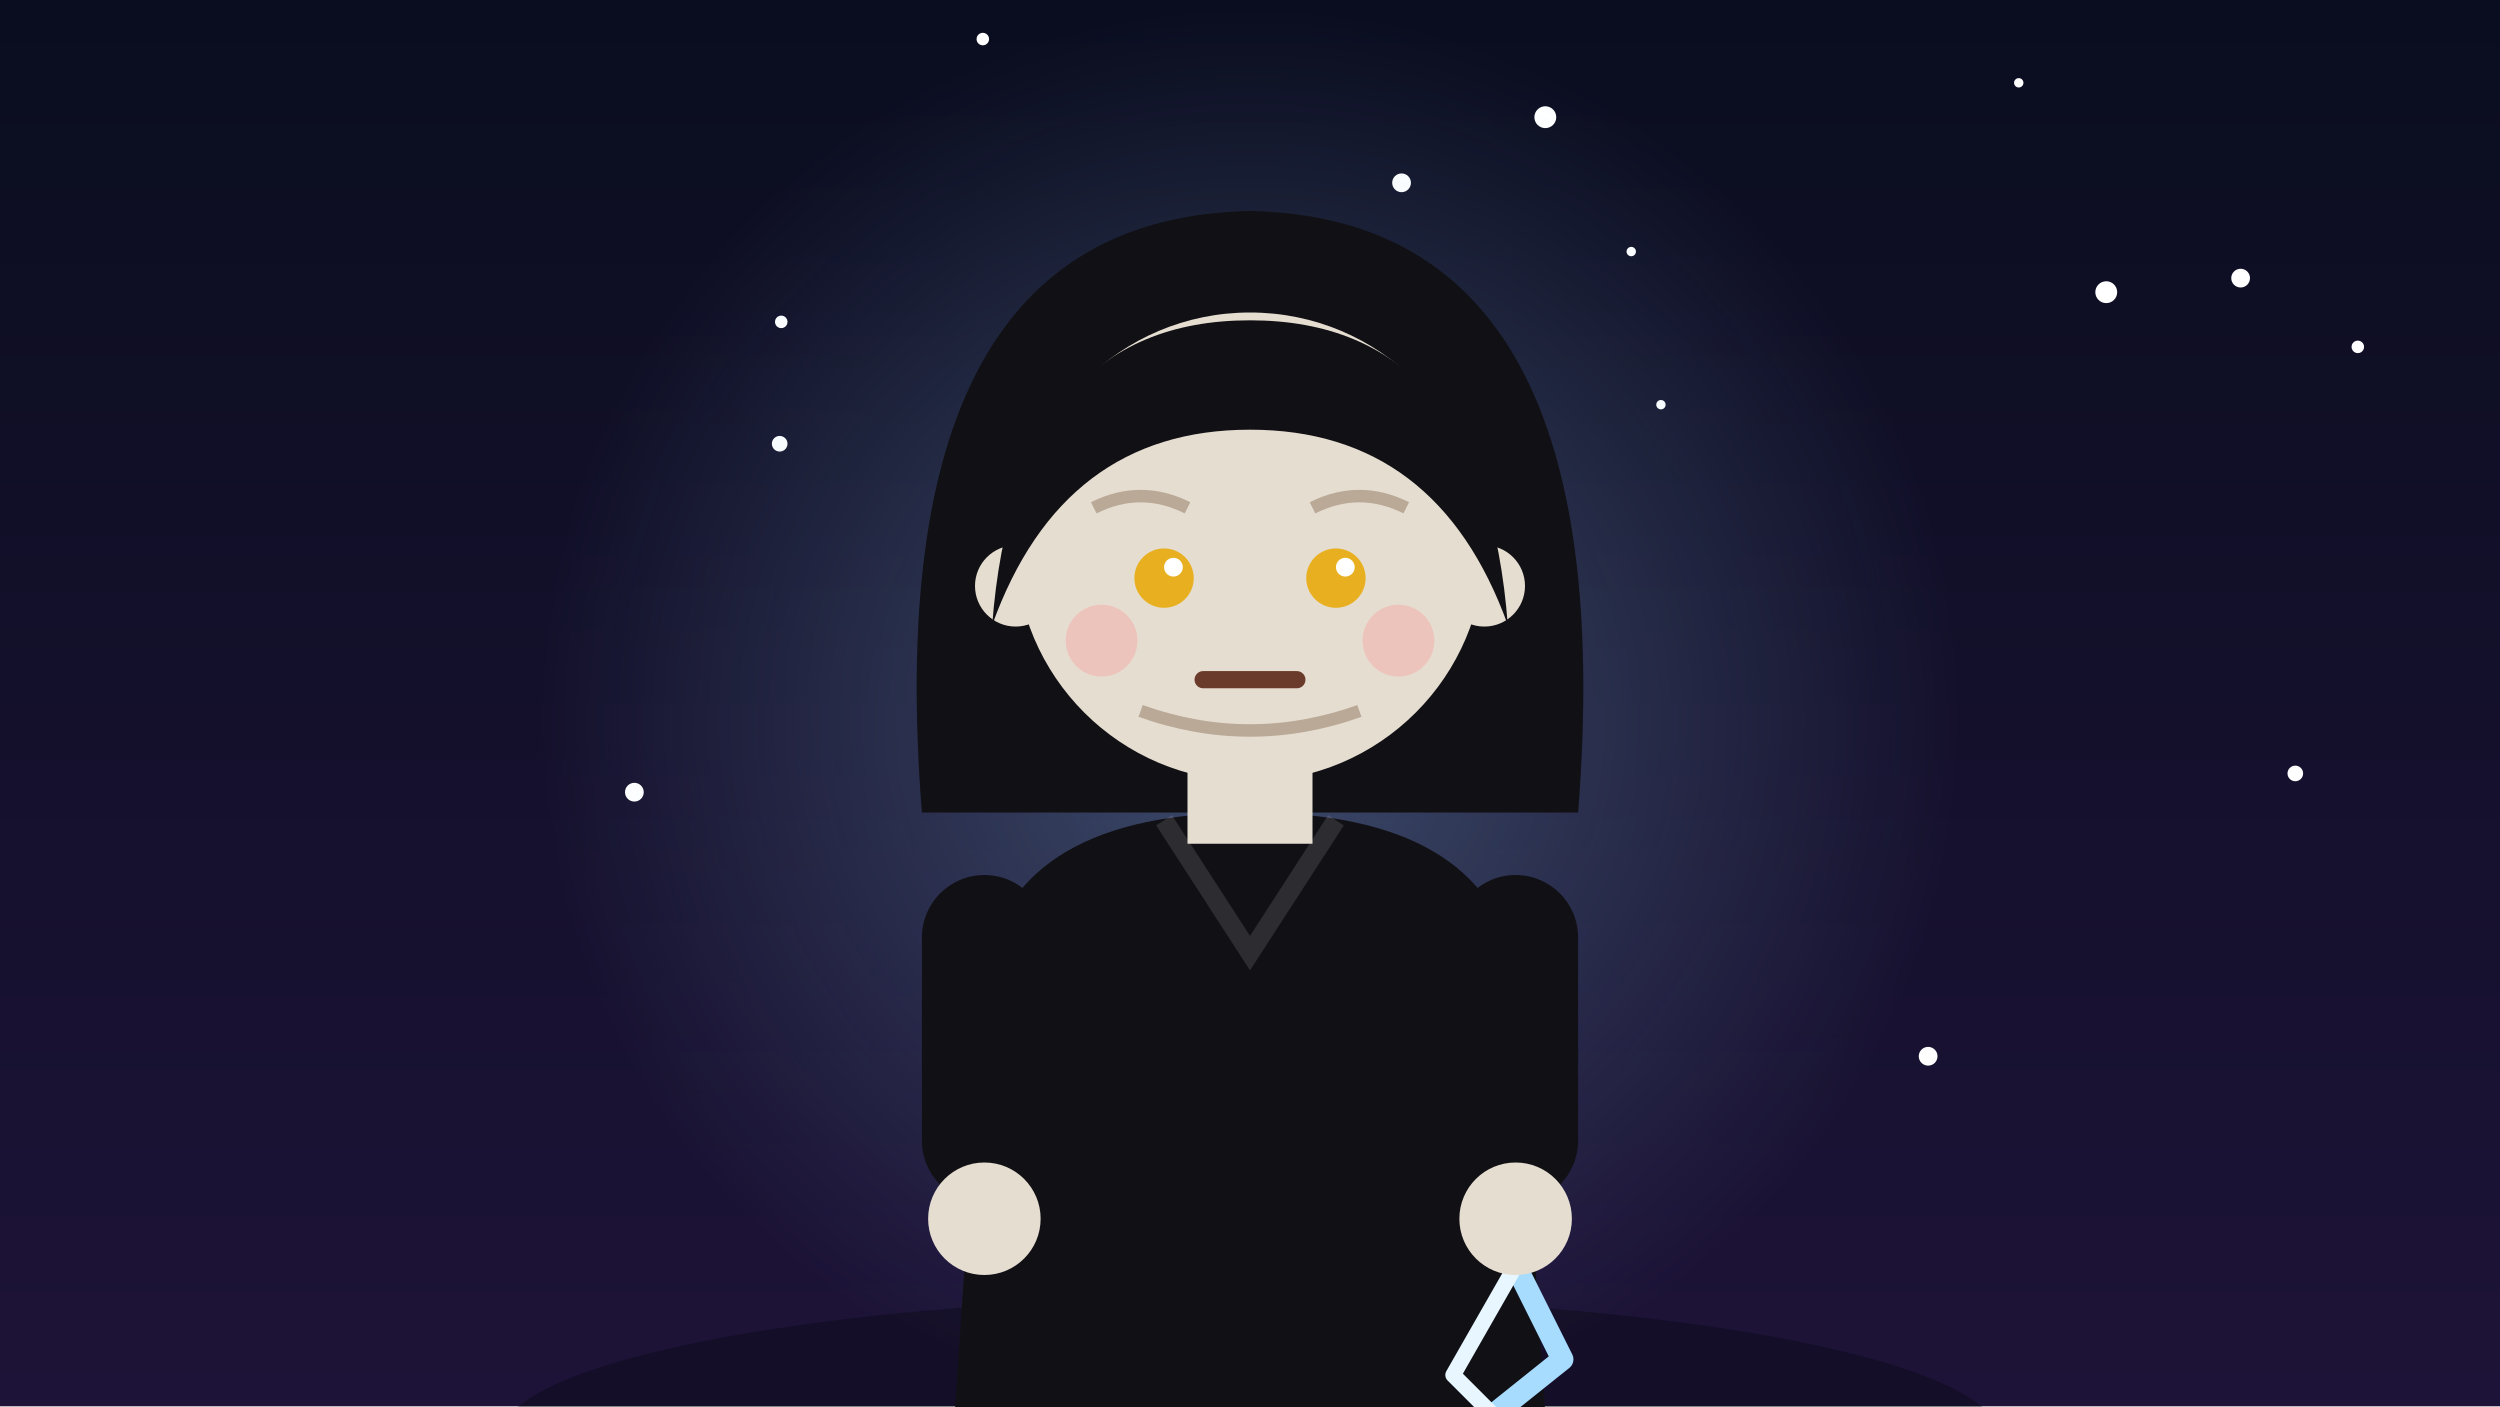
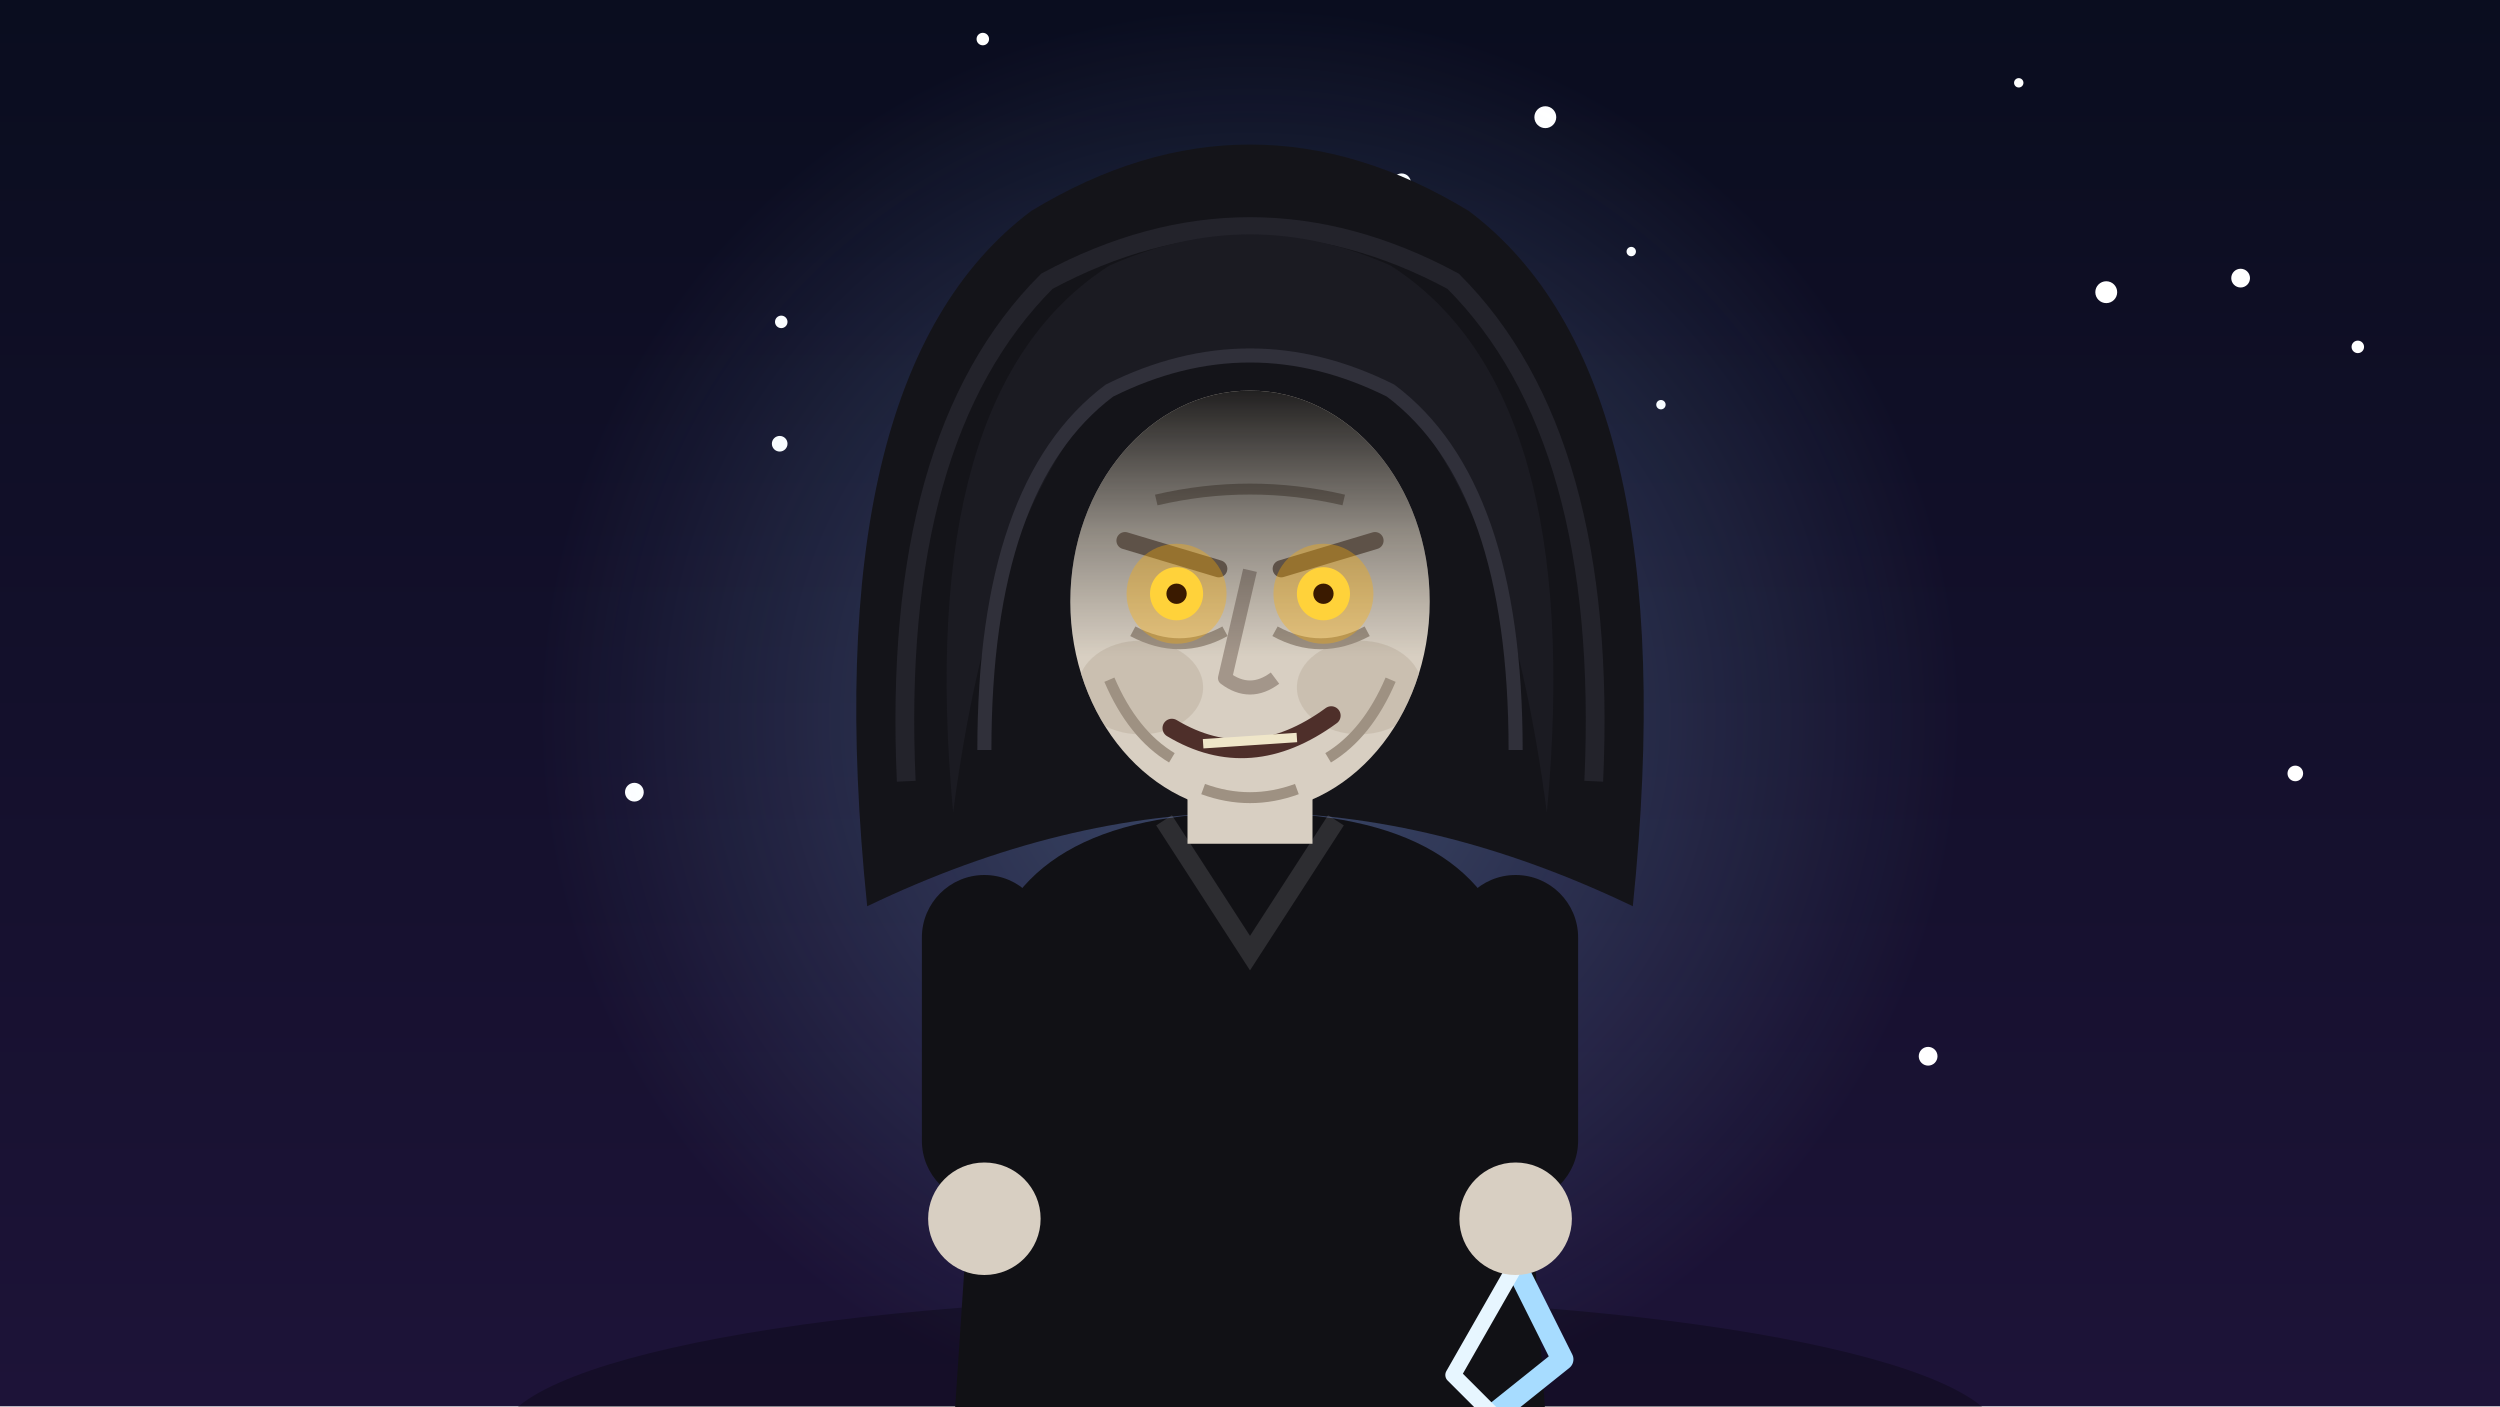
<svg xmlns="http://www.w3.org/2000/svg" viewBox="0 0 160 90" role="img" aria-label="Dark Sidious">
  <style>.tw{animation:tw 3.6s ease-in-out infinite}@keyframes tw{50%{opacity:.2}}
.bob{animation:bob 3.4s ease-in-out infinite}@keyframes bob{50%{transform:translateY(-1.3px)}}
.blink{transform-box:fill-box;transform-origin:center;animation:blink 5s infinite}@keyframes blink{0%,93%,100%{transform:scaleY(1)}96%{transform:scaleY(.1)}}
.glow{animation:glow 1.3s ease-in-out infinite}@keyframes glow{50%{opacity:.72}}
.pulse{animation:pulse 4s ease-in-out infinite}@keyframes pulse{50%{opacity:.55}}
- @media (prefers-reduced-motion:reduce){*{animation:none!important}}.ra{transform-origin:97px 57px;animation:g 3.4s ease-in-out infinite;animation-delay:-1.3s}@keyframes g{0%,100%{transform:rotate(-80deg)}50%{transform:rotate(-90deg)}}.zap{animation:zap 1.6s steps(1) infinite}.z2{animation-delay:-.5s}@keyframes zap{0%,45%,100%{opacity:0}10%,30%{opacity:1}20%{opacity:.35}}.la{transform-origin:63px 58px;animation:la 3.6s ease-in-out infinite}@keyframes la{50%{transform:rotate(5deg)}}.glint{opacity:.15;animation:glint 4s ease-in-out infinite}@keyframes glint{50%{opacity:.75}}.cape{transform-origin:80px 54px;animation:cape 4s ease-in-out infinite}@keyframes cape{50%{transform:skewX(-3deg)}}.led{animation:led 1.4s steps(1) infinite}@keyframes led{50%{opacity:.2}}</style>
+ @media (prefers-reduced-motion:reduce){*{animation:none!important}}.ra{transform-origin:97px 57px;animation:g 3.4s ease-in-out infinite;animation-delay:-1.3s}@keyframes g{0%,100%{transform:rotate(-80deg)}50%{transform:rotate(-90deg)}}.zap{animation:zap 1.6s steps(1) infinite}.z2{animation-delay:-.5s}@keyframes zap{0%,45%,100%{opacity:0}10%,30%{opacity:1}20%{opacity:.35}}.la{transform-origin:63px 58px;animation:la 3.6s ease-in-out infinite}@keyframes la{50%{transform:rotate(5deg)}}.glint{opacity:.15;animation:glint 4s ease-in-out infinite}@keyframes glint{50%{opacity:.75}}.cape{transform-origin:80px 54px;animation:cape 4s ease-in-out infinite}@keyframes cape{50%{transform:skewX(-3deg)}}.led{animation:led 1.4s steps(1) infinite}@keyframes led{50%{opacity:.2}}.evil{animation:evil 2.4s ease-in-out infinite}@keyframes evil{50%{opacity:.45}}</style>
  <defs>
    <linearGradient id="bg" x1="0" y1="0" x2="0" y2="1">
      <stop offset="0" stop-color="#0a0d1f" />
      <stop offset="1" stop-color="#1d1338" />
    </linearGradient>
    <radialGradient id="halo" cx=".5" cy=".5" r=".5">
      <stop offset="0" stop-color="#9fd8ff" stop-opacity=".3" />
      <stop offset="1" stop-color="#9fd8ff" stop-opacity="0" />
    </radialGradient>
  </defs>
  <rect width="160" height="90" fill="url(#bg)" />
  <circle class="tw" cx="123.4" cy="67.6" r="0.6" fill="#fff" style="animation-delay:-0.5s" />
  <circle class="tw" cx="50" cy="20.6" r="0.4" fill="#fff" style="animation-delay:-2.6s" />
  <circle class="tw" cx="86.6" cy="21.4" r="0.7" fill="#fff" style="animation-delay:-2.9s" />
  <circle class="tw" cx="129.2" cy="5.3" r="0.3" fill="#fff" style="animation-delay:-3.6s" />
  <circle class="tw" cx="146.9" cy="49.5" r="0.5" fill="#fff" style="animation-delay:-0.4s" />
  <circle class="tw" cx="98.9" cy="7.5" r="0.7" fill="#fff" style="animation-delay:-0.5s" />
  <circle class="tw" cx="106.3" cy="25.9" r="0.3" fill="#fff" style="animation-delay:-0.9s" />
  <circle class="tw" cx="62.9" cy="2.5" r="0.4" fill="#fff" style="animation-delay:-2.5s" />
  <circle class="tw" cx="49.9" cy="28.4" r="0.5" fill="#fff" style="animation-delay:-2.5s" />
  <circle class="tw" cx="89.7" cy="11.7" r="0.6" fill="#fff" style="animation-delay:-2.2s" />
  <circle class="tw" cx="89" cy="40.3" r="0.7" fill="#fff" style="animation-delay:-3.2s" />
  <circle class="tw" cx="134.8" cy="18.7" r="0.7" fill="#fff" style="animation-delay:-3.8s" />
  <circle class="tw" cx="150.9" cy="22.2" r="0.4" fill="#fff" style="animation-delay:-3.7s" />
  <circle class="tw" cx="104.4" cy="16.1" r="0.3" fill="#fff" style="animation-delay:-1.3s" />
  <circle class="tw" cx="143.4" cy="17.8" r="0.6" fill="#fff" style="animation-delay:-2.7s" />
  <circle class="tw" cx="40.6" cy="50.7" r="0.6" fill="#fff" style="animation-delay:-2s" />
  <circle class="pulse" cx="80" cy="46" r="46" fill="url(#halo)" />
  <ellipse cx="80" cy="92" rx="48" ry="9" fill="#000" opacity=".28" />
  <g class="bob">
-     <path d="M59 52 Q56 14 80 13.5 Q104 14 101 52Z" fill="#111115" />
+     <path d="M55.5 58 Q52 24 66 13.5 Q80 5 94 13.5 Q108 24 104.5 58 Q92 52 80 52 Q68 52 55.5 58Z" fill="#141419" />
+     <path d="M58 50 Q57 28 67 18 Q80 11 93 18 Q103 28 102 50" stroke="#23232b" stroke-width="1.2" fill="none" />
    <path d="M61 92 L63 62 Q65 52 80 52 Q95 52 97 62 L99 92Z" fill="#111115" />
    <path d="M74.5 52.5 L80 61 L85.5 52.5" stroke="rgba(255,255,255,.12)" stroke-width="1.2" fill="none" />
    <g class="la">
      <rect x="59" y="56" width="8" height="21" rx="4" fill="#111115" />
-       <circle cx="63" cy="78" r="3.6" fill="#e6ddd1" />
+       <circle cx="63" cy="78" r="3.6" fill="#d8cfc2" />
    </g>
-     <rect x="76" y="46" width="8" height="8" fill="#e6ddd1" />
-     <circle cx="65" cy="37.5" r="2.6" fill="#e6ddd1" />
-     <circle cx="95" cy="37.5" r="2.6" fill="#e6ddd1" />
-     <circle cx="80" cy="35" r="15" fill="#e6ddd1" />
+     <rect x="76" y="46" width="8" height="8" fill="#d8cfc2" />
+     <defs>
+       <linearGradient id="hoodShade" x1="0" y1="0" x2="0" y2="1">
+         <stop offset="0" stop-color="#050507" stop-opacity=".92" />
+         <stop offset=".55" stop-color="#050507" stop-opacity=".35" />
+         <stop offset="1" stop-color="#050507" stop-opacity="0" />
+       </linearGradient>
+       <clipPath id="face">
+         <ellipse cx="80" cy="38.5" rx="11.5" ry="13.5" />
+       </clipPath>
+     </defs>
+     <ellipse cx="80" cy="38.5" rx="11.5" ry="13.5" fill="#d8cfc2" />
+     <g clip-path="url(#face)">
+       <ellipse cx="73" cy="44" rx="4" ry="3" fill="#bfb3a3" opacity=".55" />
+       <ellipse cx="87" cy="44" rx="4" ry="3" fill="#bfb3a3" opacity=".55" />
+       <path d="M72.5 40.4 Q75.5 42 78.4 40.4 M81.6 40.4 Q84.5 42 87.5 40.4 M71 43.5 Q72.5 47 75 48.5 M89 43.5 Q87.5 47 85 48.5 M77 50.5 Q80 51.6 83 50.5 M74 32 Q80 30.6 86 32" stroke="#9e9182" stroke-width=".7" fill="none" />
+       <path d="M80 36.5 L78.4 43.4 Q80 44.6 81.6 43.4" stroke="#a3968a" stroke-width=".9" fill="none" stroke-linejoin="round" />
+       <path d="M75 46.6 Q80 49.6 85.2 45.8" stroke="#4e2f2a" stroke-width="1.2" fill="none" stroke-linecap="round" />
+       <path d="M77 47.6 L83 47.2" stroke="#efe6c9" stroke-width=".6" />
+       <rect x="66" y="24" width="28" height="18" fill="url(#hoodShade)" />
+     </g>
+     <path d="M72 34.6 L78 36.4 M88 34.6 L82 36.4" stroke="#5e5248" stroke-width="1.1" stroke-linecap="round" />
+     <g class="evil">
+       <circle cx="75.3" cy="38" r="3.2" fill="#ffae00" fill-opacity=".35" />
+       <circle cx="84.7" cy="38" r="3.2" fill="#ffae00" fill-opacity=".35" />
+     </g>
    <g class="blink">
-       <circle cx="74.5" cy="37" r="1.9" fill="#e8b020" />
-       <circle cx="85.5" cy="37" r="1.9" fill="#e8b020" />
-       <circle cx="75.1" cy="36.3" r="0.6" fill="#fff" />
-       <circle cx="86.1" cy="36.3" r="0.6" fill="#fff" />
+       <circle cx="75.3" cy="38" r="1.7" fill="#ffd23a" />
+       <circle cx="84.7" cy="38" r="1.7" fill="#ffd23a" />
+       <circle cx="75.3" cy="38" r=".65" fill="#3a1a00" />
+       <circle cx="84.7" cy="38" r=".65" fill="#3a1a00" />
    </g>
-     <path d="M77 43.5 H83" stroke="#6a3b2a" stroke-width="1.1" stroke-linecap="round" />
-     <circle cx="70.5" cy="41" r="2.3" fill="#ff8a8a" opacity=".3" />
-     <circle cx="89.5" cy="41" r="2.3" fill="#ff8a8a" opacity=".3" />
-     <path d="M70 32.5 Q73 31 76 32.5 M84 32.5 Q87 31 90 32.5 M73 45.5 Q80 48 87 45.5" stroke="#b9a996" stroke-width=".8" fill="none" />
-     <path d="M63.5 40 Q65 20.5 80 20.5 Q95 20.5 96.5 40 Q92 27.5 80 27.5 Q68 27.5 63.5 40Z" fill="#111115" />
+     <path d="M61 52 Q58.5 25 71 17 Q80 13 89 17 Q101.5 25 99 52 Q96.5 33 89.5 25.5 Q80 20 70.5 25.5 Q63.5 33 61 52Z" fill="#1b1b22" />
+     <path d="M63 48 Q63 31 71 25 Q80 20.5 89 25 Q97 31 97 48" stroke="#30303a" stroke-width=".9" fill="none" />
    <g class="ra">
      <rect x="93" y="56" width="8" height="21" rx="4" fill="#111115" />
      <polyline class="zap" points="97,81 100,87 95,91 100,97 96,103 99,109" fill="none" stroke="#a7dcff" stroke-width="1.4" stroke-linejoin="round" />
      <polyline class="zap z2" points="97,81 93,88 98,93 93,99 97,106" fill="none" stroke="#e7f6ff" stroke-width="1" stroke-linejoin="round" />
-       <circle cx="97" cy="78" r="3.6" fill="#e6ddd1" />
+       <circle cx="97" cy="78" r="3.6" fill="#d8cfc2" />
    </g>
  </g>
</svg>
